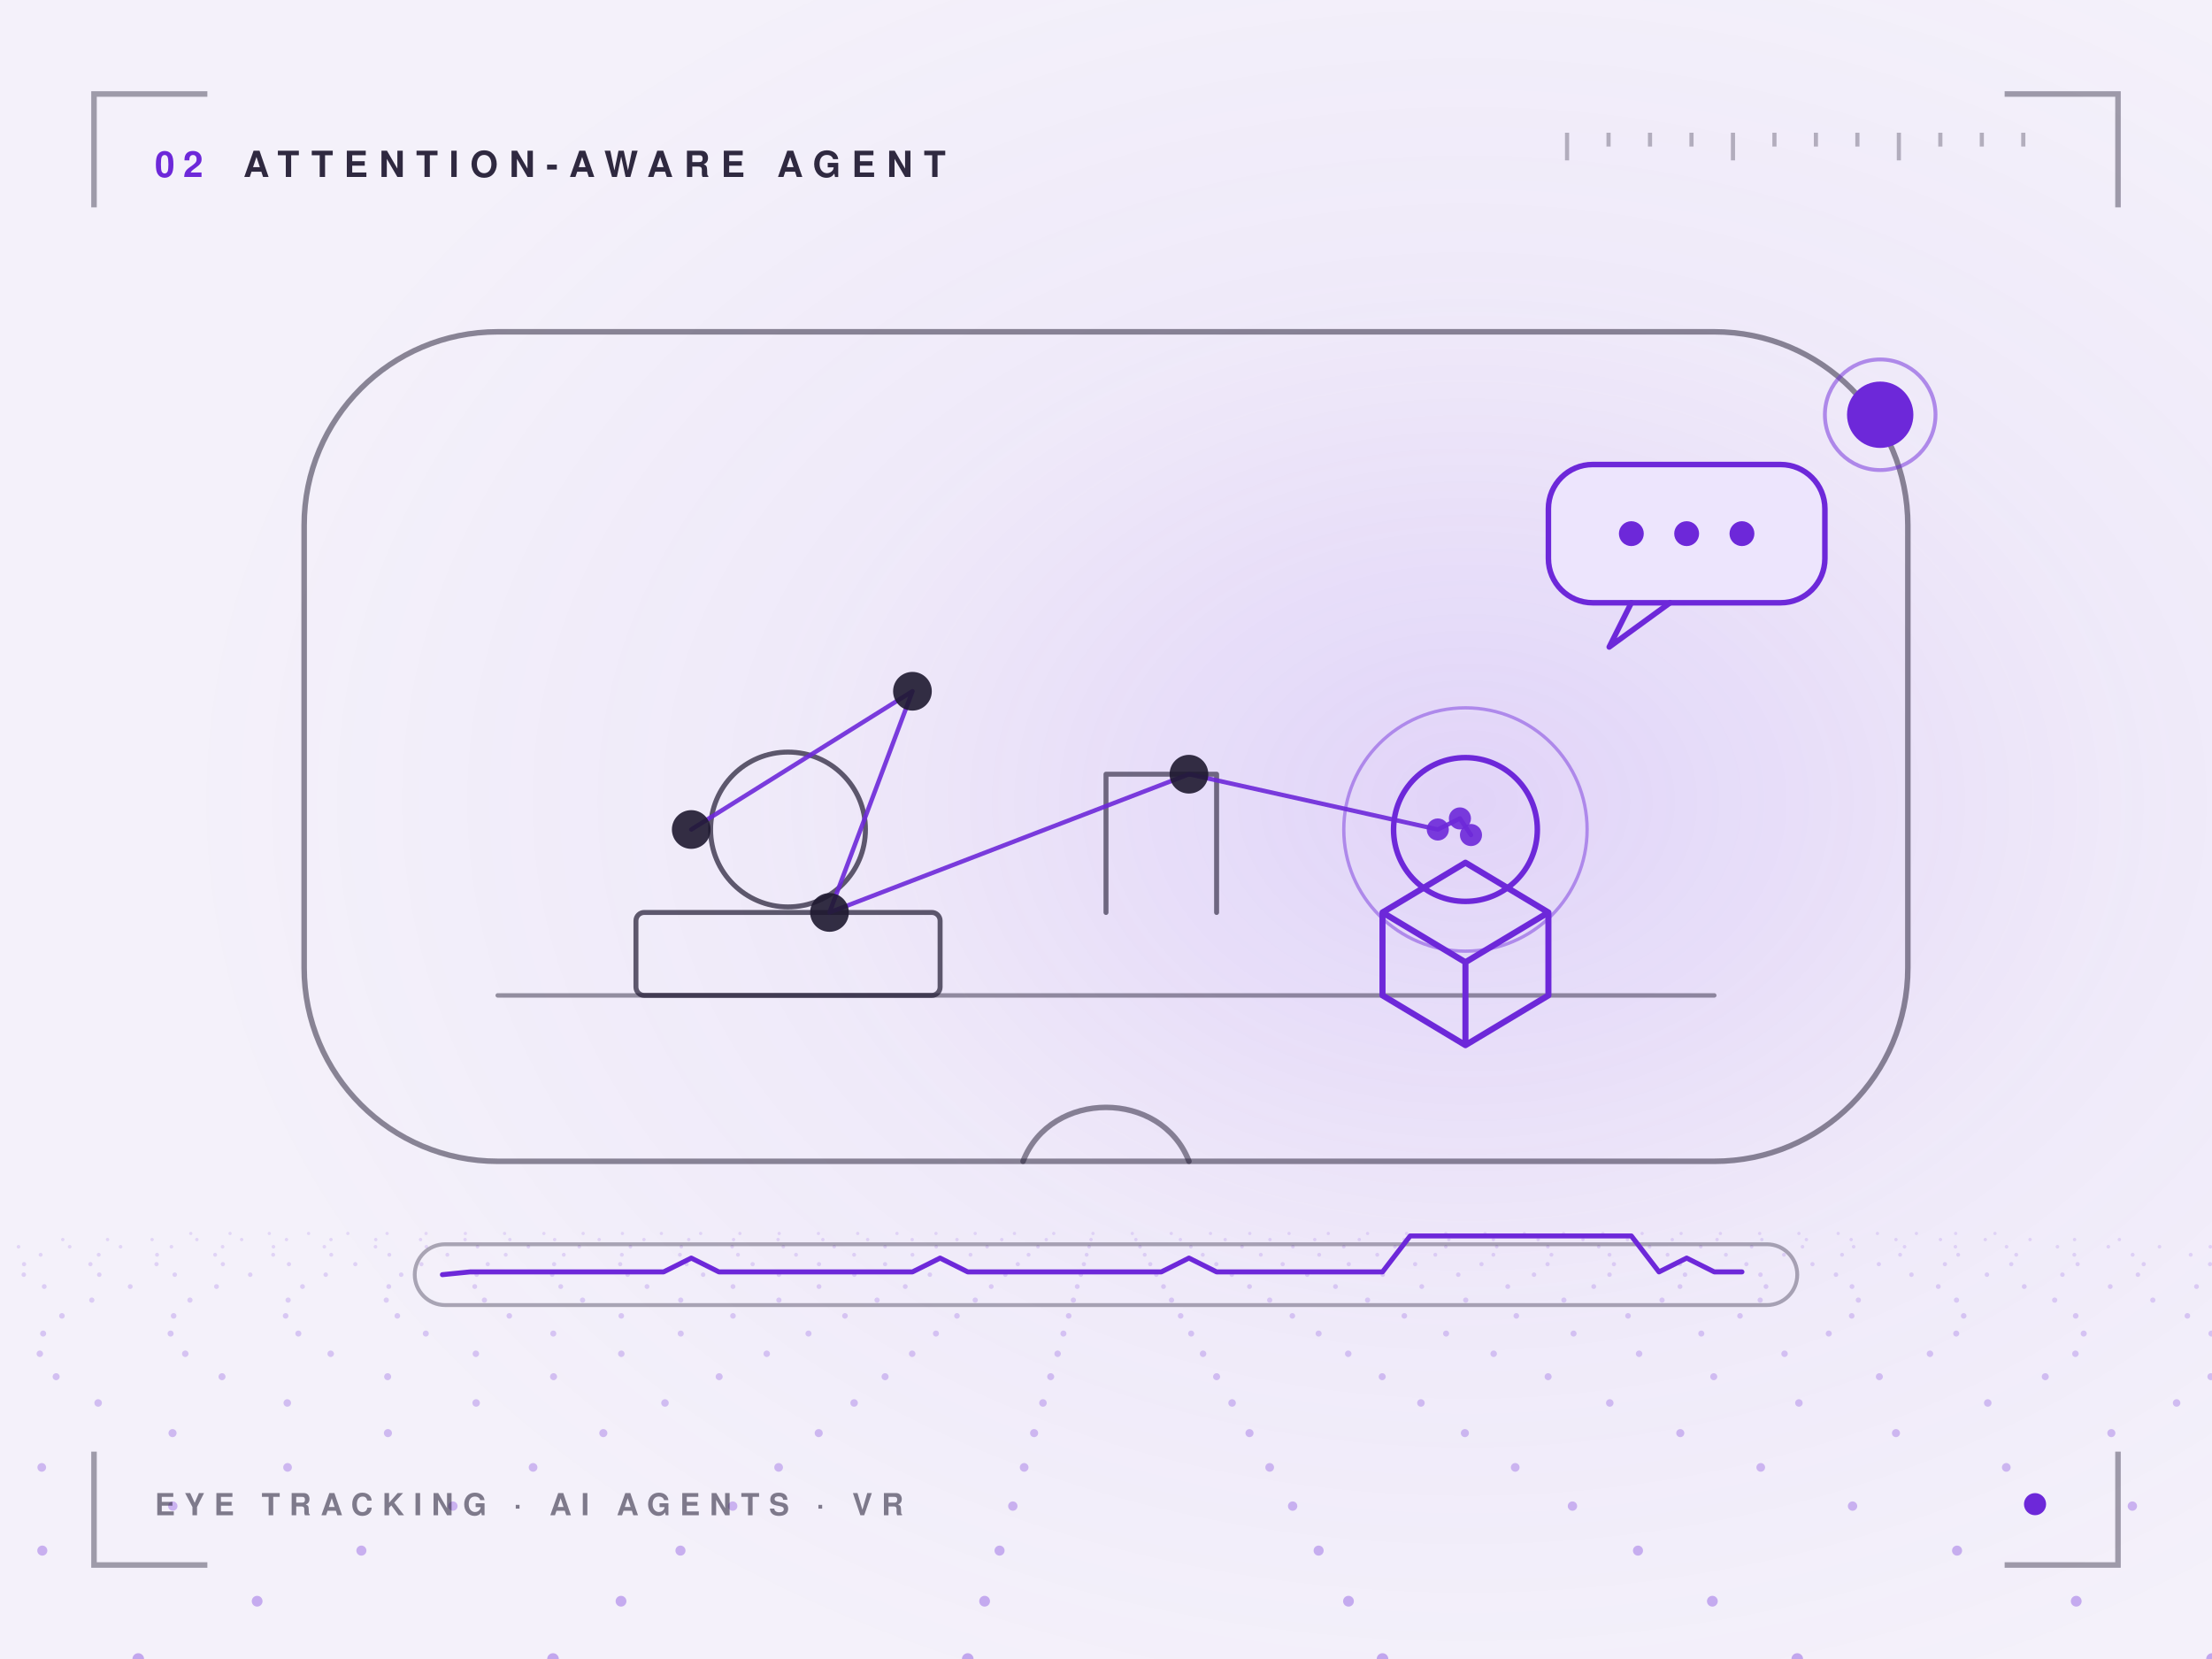
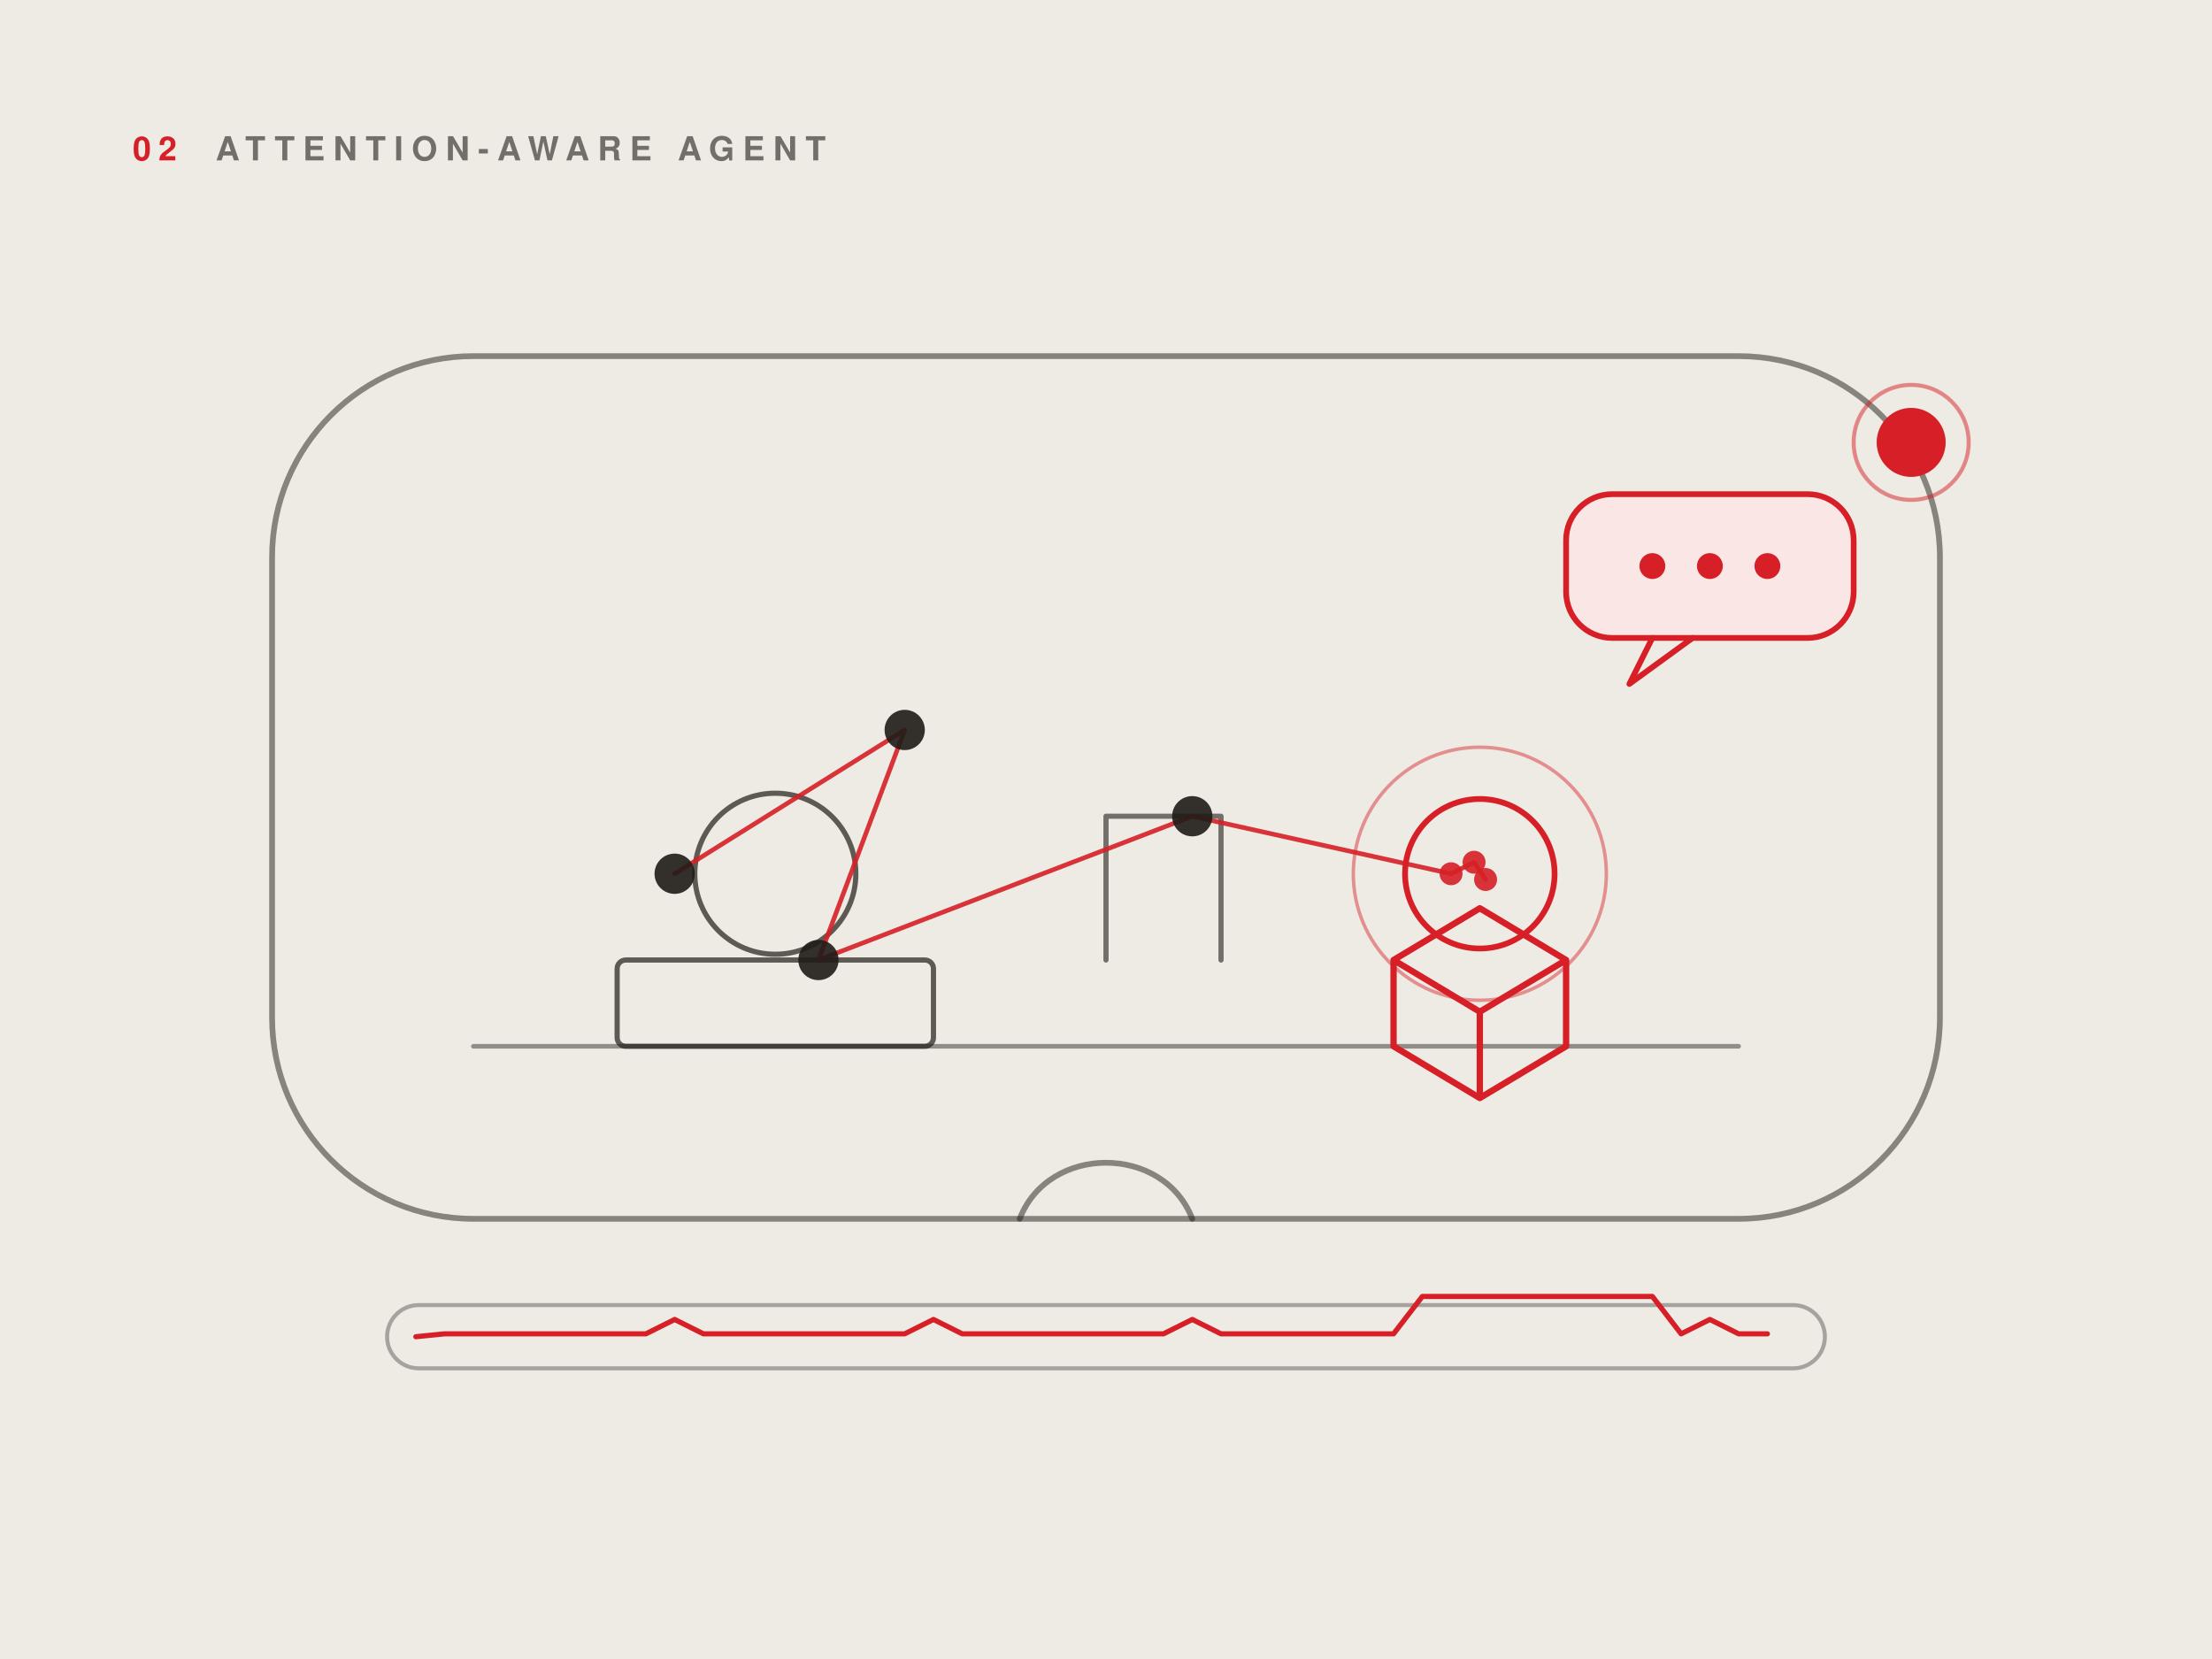
<svg xmlns="http://www.w3.org/2000/svg" viewBox="0 0 800 600" width="800" height="600" role="img">
-   <defs>
-     <radialGradient id="g" cx="66.2%" cy="48.3%" r="58%">
-       <stop offset="0" stop-color="#7C3AED" stop-opacity="0.16" />
-       <stop offset=".55" stop-color="#7C3AED" stop-opacity="0.035" />
-       <stop offset="1" stop-color="#7C3AED" stop-opacity="0" />
-     </radialGradient>
-     <filter id="glow">
-       <feOffset dx="0" dy="0" />
-     </filter>
-   </defs>
-   <rect width="800" height="600" fill="#F4F1FA" />
-   <rect width="800" height="600" fill="url(#g)" />
-   <g fill="#6D28D9">
-     <circle cx="50.0" cy="600.0" r="2.10" opacity="0.37" />
-     <circle cx="200.0" cy="600.0" r="2.10" opacity="0.37" />
-     <circle cx="350.0" cy="600.0" r="2.10" opacity="0.37" />
-     <circle cx="500.0" cy="600.0" r="2.10" opacity="0.37" />
-     <circle cx="650.0" cy="600.0" r="2.10" opacity="0.37" />
-     <circle cx="800.0" cy="600.0" r="2.10" opacity="0.37" />
-     <circle cx="93.0" cy="579.1" r="1.95" opacity="0.35" />
-     <circle cx="224.6" cy="579.1" r="1.95" opacity="0.35" />
-     <circle cx="356.1" cy="579.1" r="1.95" opacity="0.35" />
-     <circle cx="487.7" cy="579.1" r="1.95" opacity="0.35" />
-     <circle cx="619.3" cy="579.1" r="1.95" opacity="0.35" />
-     <circle cx="750.9" cy="579.1" r="1.95" opacity="0.35" />
-     <circle cx="15.3" cy="560.8" r="1.82" opacity="0.33" />
-     <circle cx="130.7" cy="560.8" r="1.82" opacity="0.33" />
-     <circle cx="246.1" cy="560.8" r="1.82" opacity="0.33" />
-     <circle cx="361.5" cy="560.8" r="1.82" opacity="0.33" />
-     <circle cx="476.9" cy="560.8" r="1.82" opacity="0.33" />
-     <circle cx="592.4" cy="560.8" r="1.82" opacity="0.33" />
-     <circle cx="707.8" cy="560.8" r="1.82" opacity="0.33" />
-     <circle cx="62.5" cy="544.7" r="1.69" opacity="0.31" />
-     <circle cx="163.8" cy="544.7" r="1.69" opacity="0.31" />
-     <circle cx="265.0" cy="544.7" r="1.69" opacity="0.31" />
-     <circle cx="366.3" cy="544.7" r="1.69" opacity="0.31" />
-     <circle cx="467.5" cy="544.7" r="1.69" opacity="0.31" />
-     <circle cx="568.7" cy="544.7" r="1.69" opacity="0.31" />
-     <circle cx="670.0" cy="544.7" r="1.69" opacity="0.31" />
-     <circle cx="771.2" cy="544.7" r="1.69" opacity="0.31" />
-     <circle cx="15.1" cy="530.7" r="1.57" opacity="0.29" />
-     <circle cx="104.0" cy="530.7" r="1.57" opacity="0.29" />
-     <circle cx="192.8" cy="530.7" r="1.57" opacity="0.29" />
-     <circle cx="281.6" cy="530.7" r="1.57" opacity="0.29" />
-     <circle cx="370.4" cy="530.7" r="1.57" opacity="0.29" />
-     <circle cx="459.2" cy="530.7" r="1.57" opacity="0.29" />
-     <circle cx="548.0" cy="530.7" r="1.57" opacity="0.29" />
-     <circle cx="636.8" cy="530.7" r="1.57" opacity="0.29" />
-     <circle cx="725.6" cy="530.7" r="1.57" opacity="0.29" />
-     <circle cx="62.4" cy="518.3" r="1.46" opacity="0.28" />
-     <circle cx="140.3" cy="518.3" r="1.46" opacity="0.28" />
-     <circle cx="218.2" cy="518.3" r="1.46" opacity="0.28" />
-     <circle cx="296.1" cy="518.3" r="1.46" opacity="0.28" />
-     <circle cx="374.0" cy="518.3" r="1.46" opacity="0.28" />
-     <circle cx="451.9" cy="518.3" r="1.46" opacity="0.28" />
-     <circle cx="529.8" cy="518.3" r="1.46" opacity="0.28" />
-     <circle cx="607.7" cy="518.3" r="1.46" opacity="0.28" />
-     <circle cx="685.7" cy="518.3" r="1.46" opacity="0.28" />
-     <circle cx="763.6" cy="518.3" r="1.46" opacity="0.28" />
-     <circle cx="35.5" cy="507.4" r="1.36" opacity="0.26" />
-     <circle cx="103.9" cy="507.4" r="1.36" opacity="0.26" />
-     <circle cx="172.2" cy="507.4" r="1.36" opacity="0.26" />
-     <circle cx="240.5" cy="507.4" r="1.36" opacity="0.26" />
-     <circle cx="308.9" cy="507.4" r="1.36" opacity="0.26" />
-     <circle cx="377.2" cy="507.4" r="1.36" opacity="0.26" />
-     <circle cx="445.6" cy="507.4" r="1.36" opacity="0.26" />
-     <circle cx="513.9" cy="507.4" r="1.36" opacity="0.26" />
-     <circle cx="582.2" cy="507.4" r="1.36" opacity="0.26" />
-     <circle cx="650.6" cy="507.4" r="1.36" opacity="0.26" />
-     <circle cx="718.9" cy="507.4" r="1.36" opacity="0.26" />
-     <circle cx="787.2" cy="507.4" r="1.36" opacity="0.26" />
-     <circle cx="20.3" cy="497.9" r="1.27" opacity="0.25" />
-     <circle cx="80.3" cy="497.9" r="1.27" opacity="0.25" />
-     <circle cx="140.2" cy="497.9" r="1.27" opacity="0.25" />
-     <circle cx="200.2" cy="497.9" r="1.27" opacity="0.25" />
-     <circle cx="260.1" cy="497.9" r="1.27" opacity="0.25" />
-     <circle cx="320.1" cy="497.9" r="1.27" opacity="0.25" />
-     <circle cx="380.0" cy="497.9" r="1.27" opacity="0.25" />
-     <circle cx="440.0" cy="497.9" r="1.27" opacity="0.25" />
-     <circle cx="499.9" cy="497.9" r="1.27" opacity="0.25" />
-     <circle cx="559.9" cy="497.9" r="1.27" opacity="0.25" />
-     <circle cx="619.8" cy="497.9" r="1.27" opacity="0.25" />
-     <circle cx="679.7" cy="497.9" r="1.27" opacity="0.25" />
-     <circle cx="739.7" cy="497.9" r="1.27" opacity="0.25" />
-     <circle cx="799.6" cy="497.9" r="1.27" opacity="0.25" />
-     <circle cx="14.4" cy="489.6" r="1.18" opacity="0.23" />
-     <circle cx="67.0" cy="489.6" r="1.18" opacity="0.23" />
-     <circle cx="119.6" cy="489.6" r="1.18" opacity="0.23" />
-     <circle cx="172.1" cy="489.6" r="1.18" opacity="0.23" />
-     <circle cx="224.7" cy="489.6" r="1.18" opacity="0.23" />
-     <circle cx="277.3" cy="489.6" r="1.18" opacity="0.23" />
-     <circle cx="329.9" cy="489.6" r="1.18" opacity="0.23" />
-     <circle cx="382.5" cy="489.6" r="1.18" opacity="0.23" />
-     <circle cx="435.1" cy="489.6" r="1.18" opacity="0.23" />
-     <circle cx="487.6" cy="489.6" r="1.18" opacity="0.23" />
-     <circle cx="540.2" cy="489.6" r="1.18" opacity="0.23" />
-     <circle cx="592.8" cy="489.6" r="1.18" opacity="0.23" />
-     <circle cx="645.4" cy="489.6" r="1.18" opacity="0.23" />
-     <circle cx="698.0" cy="489.6" r="1.18" opacity="0.23" />
-     <circle cx="750.6" cy="489.6" r="1.18" opacity="0.23" />
-     <circle cx="15.6" cy="482.3" r="1.10" opacity="0.22" />
-     <circle cx="61.7" cy="482.3" r="1.10" opacity="0.22" />
-     <circle cx="107.9" cy="482.3" r="1.10" opacity="0.22" />
-     <circle cx="154.0" cy="482.3" r="1.10" opacity="0.22" />
-     <circle cx="200.1" cy="482.3" r="1.10" opacity="0.22" />
-     <circle cx="246.2" cy="482.3" r="1.10" opacity="0.22" />
-     <circle cx="292.4" cy="482.3" r="1.10" opacity="0.22" />
-     <circle cx="338.5" cy="482.3" r="1.10" opacity="0.22" />
-     <circle cx="384.6" cy="482.3" r="1.10" opacity="0.22" />
-     <circle cx="430.8" cy="482.3" r="1.10" opacity="0.22" />
-     <circle cx="476.9" cy="482.3" r="1.10" opacity="0.22" />
-     <circle cx="523.0" cy="482.3" r="1.10" opacity="0.22" />
-     <circle cx="569.1" cy="482.3" r="1.10" opacity="0.22" />
-     <circle cx="615.3" cy="482.3" r="1.10" opacity="0.22" />
-     <circle cx="661.4" cy="482.3" r="1.10" opacity="0.22" />
-     <circle cx="707.5" cy="482.3" r="1.10" opacity="0.22" />
-     <circle cx="753.6" cy="482.3" r="1.10" opacity="0.22" />
-     <circle cx="799.8" cy="482.3" r="1.10" opacity="0.22" />
-     <circle cx="22.4" cy="475.9" r="1.02" opacity="0.21" />
-     <circle cx="62.8" cy="475.9" r="1.02" opacity="0.21" />
-     <circle cx="103.3" cy="475.9" r="1.02" opacity="0.21" />
-     <circle cx="143.7" cy="475.9" r="1.02" opacity="0.21" />
-     <circle cx="184.2" cy="475.9" r="1.02" opacity="0.21" />
-     <circle cx="224.7" cy="475.9" r="1.02" opacity="0.21" />
-     <circle cx="265.1" cy="475.9" r="1.02" opacity="0.21" />
-     <circle cx="305.6" cy="475.9" r="1.02" opacity="0.21" />
-     <circle cx="346.1" cy="475.9" r="1.02" opacity="0.21" />
-     <circle cx="386.5" cy="475.9" r="1.02" opacity="0.21" />
-     <circle cx="427.0" cy="475.9" r="1.02" opacity="0.21" />
-     <circle cx="467.4" cy="475.9" r="1.02" opacity="0.21" />
-     <circle cx="507.9" cy="475.9" r="1.02" opacity="0.21" />
-     <circle cx="548.4" cy="475.9" r="1.02" opacity="0.21" />
-     <circle cx="588.8" cy="475.9" r="1.02" opacity="0.21" />
-     <circle cx="629.3" cy="475.9" r="1.02" opacity="0.21" />
-     <circle cx="669.7" cy="475.9" r="1.02" opacity="0.21" />
-     <circle cx="710.2" cy="475.9" r="1.02" opacity="0.21" />
-     <circle cx="750.7" cy="475.9" r="1.02" opacity="0.21" />
-     <circle cx="791.1" cy="475.9" r="1.02" opacity="0.21" />
-     <circle cx="33.2" cy="470.2" r="0.95" opacity="0.19" />
-     <circle cx="68.7" cy="470.2" r="0.95" opacity="0.19" />
-     <circle cx="104.2" cy="470.2" r="0.95" opacity="0.19" />
-     <circle cx="139.7" cy="470.2" r="0.95" opacity="0.19" />
-     <circle cx="175.2" cy="470.2" r="0.95" opacity="0.19" />
-     <circle cx="210.7" cy="470.2" r="0.95" opacity="0.19" />
-     <circle cx="246.2" cy="470.2" r="0.95" opacity="0.19" />
-     <circle cx="281.7" cy="470.2" r="0.95" opacity="0.19" />
-     <circle cx="317.2" cy="470.2" r="0.95" opacity="0.19" />
-     <circle cx="352.7" cy="470.2" r="0.95" opacity="0.19" />
-     <circle cx="388.2" cy="470.2" r="0.95" opacity="0.19" />
-     <circle cx="423.7" cy="470.2" r="0.95" opacity="0.19" />
-     <circle cx="459.2" cy="470.2" r="0.95" opacity="0.19" />
-     <circle cx="494.6" cy="470.2" r="0.95" opacity="0.19" />
-     <circle cx="530.1" cy="470.2" r="0.95" opacity="0.19" />
-     <circle cx="565.6" cy="470.2" r="0.95" opacity="0.19" />
-     <circle cx="601.1" cy="470.2" r="0.95" opacity="0.19" />
-     <circle cx="636.6" cy="470.2" r="0.95" opacity="0.19" />
-     <circle cx="672.1" cy="470.2" r="0.95" opacity="0.19" />
-     <circle cx="707.6" cy="470.2" r="0.95" opacity="0.19" />
-     <circle cx="743.1" cy="470.2" r="0.95" opacity="0.19" />
-     <circle cx="778.6" cy="470.2" r="0.95" opacity="0.19" />
-     <circle cx="16.0" cy="465.3" r="0.88" opacity="0.18" />
-     <circle cx="47.1" cy="465.3" r="0.88" opacity="0.18" />
-     <circle cx="78.3" cy="465.3" r="0.88" opacity="0.18" />
-     <circle cx="109.4" cy="465.3" r="0.88" opacity="0.18" />
-     <circle cx="140.6" cy="465.3" r="0.88" opacity="0.18" />
-     <circle cx="171.7" cy="465.3" r="0.88" opacity="0.18" />
-     <circle cx="202.8" cy="465.3" r="0.88" opacity="0.18" />
-     <circle cx="234.0" cy="465.3" r="0.88" opacity="0.18" />
-     <circle cx="265.1" cy="465.3" r="0.88" opacity="0.18" />
-     <circle cx="296.2" cy="465.3" r="0.88" opacity="0.18" />
-     <circle cx="327.4" cy="465.3" r="0.88" opacity="0.18" />
-     <circle cx="358.5" cy="465.3" r="0.88" opacity="0.18" />
-     <circle cx="389.6" cy="465.3" r="0.88" opacity="0.18" />
-     <circle cx="420.8" cy="465.3" r="0.88" opacity="0.18" />
-     <circle cx="451.9" cy="465.3" r="0.88" opacity="0.18" />
-     <circle cx="483.0" cy="465.3" r="0.88" opacity="0.18" />
-     <circle cx="514.2" cy="465.3" r="0.88" opacity="0.18" />
-     <circle cx="545.3" cy="465.3" r="0.88" opacity="0.18" />
-     <circle cx="576.4" cy="465.3" r="0.88" opacity="0.18" />
-     <circle cx="607.6" cy="465.3" r="0.88" opacity="0.18" />
-     <circle cx="638.7" cy="465.3" r="0.88" opacity="0.18" />
-     <circle cx="669.8" cy="465.3" r="0.88" opacity="0.18" />
-     <circle cx="701.0" cy="465.3" r="0.88" opacity="0.18" />
-     <circle cx="732.1" cy="465.3" r="0.88" opacity="0.18" />
-     <circle cx="763.2" cy="465.3" r="0.88" opacity="0.18" />
-     <circle cx="794.4" cy="465.3" r="0.88" opacity="0.18" />
-     <circle cx="8.6" cy="461.0" r="0.82" opacity="0.17" />
-     <circle cx="35.9" cy="461.0" r="0.82" opacity="0.17" />
-     <circle cx="63.2" cy="461.0" r="0.82" opacity="0.17" />
-     <circle cx="90.5" cy="461.0" r="0.82" opacity="0.17" />
-     <circle cx="117.8" cy="461.0" r="0.82" opacity="0.17" />
-     <circle cx="145.1" cy="461.0" r="0.82" opacity="0.17" />
-     <circle cx="172.4" cy="461.0" r="0.82" opacity="0.17" />
-     <circle cx="199.7" cy="461.0" r="0.82" opacity="0.17" />
-     <circle cx="227.0" cy="461.0" r="0.82" opacity="0.17" />
-     <circle cx="254.3" cy="461.0" r="0.82" opacity="0.17" />
-     <circle cx="281.7" cy="461.0" r="0.82" opacity="0.17" />
-     <circle cx="309.0" cy="461.0" r="0.82" opacity="0.17" />
-     <circle cx="336.3" cy="461.0" r="0.82" opacity="0.17" />
-     <circle cx="363.6" cy="461.0" r="0.82" opacity="0.17" />
-     <circle cx="390.9" cy="461.0" r="0.82" opacity="0.17" />
-     <circle cx="418.2" cy="461.0" r="0.82" opacity="0.17" />
-     <circle cx="445.5" cy="461.0" r="0.82" opacity="0.17" />
-     <circle cx="472.8" cy="461.0" r="0.82" opacity="0.17" />
-     <circle cx="500.1" cy="461.0" r="0.82" opacity="0.17" />
-     <circle cx="527.4" cy="461.0" r="0.82" opacity="0.17" />
-     <circle cx="554.8" cy="461.0" r="0.82" opacity="0.17" />
-     <circle cx="582.1" cy="461.0" r="0.82" opacity="0.17" />
-     <circle cx="609.4" cy="461.0" r="0.82" opacity="0.17" />
-     <circle cx="636.7" cy="461.0" r="0.82" opacity="0.17" />
-     <circle cx="664.0" cy="461.0" r="0.82" opacity="0.17" />
-     <circle cx="691.3" cy="461.0" r="0.82" opacity="0.17" />
-     <circle cx="718.6" cy="461.0" r="0.82" opacity="0.17" />
-     <circle cx="745.9" cy="461.0" r="0.82" opacity="0.17" />
-     <circle cx="773.2" cy="461.0" r="0.82" opacity="0.17" />
-     <circle cx="8.7" cy="457.2" r="0.77" opacity="0.16" />
-     <circle cx="32.7" cy="457.2" r="0.77" opacity="0.16" />
-     <circle cx="56.6" cy="457.2" r="0.77" opacity="0.16" />
-     <circle cx="80.6" cy="457.2" r="0.77" opacity="0.16" />
-     <circle cx="104.5" cy="457.2" r="0.77" opacity="0.16" />
-     <circle cx="128.5" cy="457.2" r="0.77" opacity="0.16" />
-     <circle cx="152.4" cy="457.2" r="0.77" opacity="0.16" />
-     <circle cx="176.4" cy="457.2" r="0.77" opacity="0.16" />
-     <circle cx="200.4" cy="457.2" r="0.77" opacity="0.16" />
-     <circle cx="224.3" cy="457.2" r="0.77" opacity="0.16" />
-     <circle cx="248.3" cy="457.2" r="0.77" opacity="0.16" />
-     <circle cx="272.2" cy="457.2" r="0.77" opacity="0.16" />
-     <circle cx="296.2" cy="457.2" r="0.77" opacity="0.16" />
-     <circle cx="320.1" cy="457.2" r="0.77" opacity="0.16" />
-     <circle cx="344.1" cy="457.2" r="0.77" opacity="0.16" />
-     <circle cx="368.1" cy="457.2" r="0.77" opacity="0.16" />
-     <circle cx="392.0" cy="457.2" r="0.77" opacity="0.16" />
-     <circle cx="416.0" cy="457.2" r="0.77" opacity="0.16" />
-     <circle cx="439.9" cy="457.2" r="0.77" opacity="0.16" />
-     <circle cx="463.9" cy="457.2" r="0.77" opacity="0.16" />
-     <circle cx="487.8" cy="457.2" r="0.77" opacity="0.16" />
-     <circle cx="511.8" cy="457.2" r="0.77" opacity="0.16" />
-     <circle cx="535.8" cy="457.2" r="0.77" opacity="0.16" />
-     <circle cx="559.7" cy="457.2" r="0.77" opacity="0.16" />
-     <circle cx="583.7" cy="457.2" r="0.77" opacity="0.16" />
-     <circle cx="607.6" cy="457.2" r="0.77" opacity="0.16" />
-     <circle cx="631.6" cy="457.2" r="0.77" opacity="0.16" />
-     <circle cx="655.5" cy="457.2" r="0.77" opacity="0.16" />
-     <circle cx="679.5" cy="457.2" r="0.77" opacity="0.16" />
-     <circle cx="703.4" cy="457.2" r="0.77" opacity="0.16" />
-     <circle cx="727.4" cy="457.2" r="0.77" opacity="0.16" />
-     <circle cx="751.4" cy="457.2" r="0.77" opacity="0.16" />
-     <circle cx="775.3" cy="457.2" r="0.77" opacity="0.16" />
-     <circle cx="799.3" cy="457.2" r="0.77" opacity="0.16" />
-     <circle cx="14.7" cy="453.8" r="0.71" opacity="0.15" />
-     <circle cx="35.7" cy="453.8" r="0.71" opacity="0.15" />
-     <circle cx="56.8" cy="453.8" r="0.71" opacity="0.15" />
-     <circle cx="77.8" cy="453.8" r="0.71" opacity="0.15" />
-     <circle cx="98.8" cy="453.8" r="0.71" opacity="0.15" />
-     <circle cx="119.8" cy="453.8" r="0.71" opacity="0.15" />
-     <circle cx="140.8" cy="453.8" r="0.71" opacity="0.15" />
-     <circle cx="161.8" cy="453.8" r="0.71" opacity="0.15" />
-     <circle cx="182.9" cy="453.8" r="0.71" opacity="0.15" />
-     <circle cx="203.9" cy="453.8" r="0.71" opacity="0.15" />
-     <circle cx="224.9" cy="453.8" r="0.71" opacity="0.15" />
-     <circle cx="245.9" cy="453.8" r="0.71" opacity="0.15" />
-     <circle cx="266.9" cy="453.8" r="0.71" opacity="0.15" />
-     <circle cx="287.9" cy="453.8" r="0.71" opacity="0.15" />
-     <circle cx="308.9" cy="453.8" r="0.71" opacity="0.15" />
-     <circle cx="330.0" cy="453.8" r="0.71" opacity="0.15" />
-     <circle cx="351.0" cy="453.8" r="0.71" opacity="0.15" />
-     <circle cx="372.0" cy="453.8" r="0.71" opacity="0.15" />
-     <circle cx="393.0" cy="453.8" r="0.71" opacity="0.15" />
-     <circle cx="414.0" cy="453.8" r="0.71" opacity="0.15" />
-     <circle cx="435.0" cy="453.8" r="0.71" opacity="0.15" />
-     <circle cx="456.0" cy="453.8" r="0.71" opacity="0.15" />
-     <circle cx="477.1" cy="453.8" r="0.71" opacity="0.15" />
-     <circle cx="498.1" cy="453.8" r="0.71" opacity="0.15" />
-     <circle cx="519.1" cy="453.8" r="0.71" opacity="0.15" />
-     <circle cx="540.1" cy="453.8" r="0.71" opacity="0.15" />
-     <circle cx="561.1" cy="453.8" r="0.71" opacity="0.15" />
-     <circle cx="582.1" cy="453.8" r="0.71" opacity="0.15" />
-     <circle cx="603.1" cy="453.8" r="0.71" opacity="0.15" />
-     <circle cx="624.2" cy="453.8" r="0.71" opacity="0.15" />
-     <circle cx="645.2" cy="453.8" r="0.71" opacity="0.15" />
-     <circle cx="666.2" cy="453.8" r="0.71" opacity="0.15" />
-     <circle cx="687.2" cy="453.8" r="0.71" opacity="0.15" />
-     <circle cx="708.2" cy="453.8" r="0.71" opacity="0.15" />
-     <circle cx="729.2" cy="453.8" r="0.71" opacity="0.15" />
-     <circle cx="750.2" cy="453.8" r="0.71" opacity="0.15" />
-     <circle cx="771.3" cy="453.8" r="0.71" opacity="0.15" />
-     <circle cx="792.3" cy="453.8" r="0.71" opacity="0.15" />
-     <circle cx="6.7" cy="450.9" r="0.66" opacity="0.14" />
-     <circle cx="25.2" cy="450.9" r="0.66" opacity="0.14" />
-     <circle cx="43.6" cy="450.9" r="0.66" opacity="0.14" />
-     <circle cx="62.0" cy="450.9" r="0.66" opacity="0.14" />
-     <circle cx="80.5" cy="450.9" r="0.66" opacity="0.14" />
-     <circle cx="98.9" cy="450.9" r="0.66" opacity="0.14" />
-     <circle cx="117.3" cy="450.9" r="0.66" opacity="0.14" />
-     <circle cx="135.8" cy="450.9" r="0.66" opacity="0.14" />
-     <circle cx="154.2" cy="450.9" r="0.66" opacity="0.14" />
-     <circle cx="172.7" cy="450.9" r="0.66" opacity="0.14" />
-     <circle cx="191.1" cy="450.9" r="0.66" opacity="0.14" />
-     <circle cx="209.5" cy="450.9" r="0.66" opacity="0.14" />
-     <circle cx="228.0" cy="450.9" r="0.66" opacity="0.14" />
-     <circle cx="246.4" cy="450.9" r="0.66" opacity="0.14" />
-     <circle cx="264.8" cy="450.9" r="0.66" opacity="0.14" />
-     <circle cx="283.3" cy="450.9" r="0.66" opacity="0.14" />
-     <circle cx="301.7" cy="450.9" r="0.66" opacity="0.14" />
-     <circle cx="320.1" cy="450.9" r="0.66" opacity="0.14" />
-     <circle cx="338.6" cy="450.9" r="0.66" opacity="0.14" />
-     <circle cx="357.0" cy="450.9" r="0.66" opacity="0.14" />
-     <circle cx="375.4" cy="450.9" r="0.66" opacity="0.14" />
-     <circle cx="393.9" cy="450.9" r="0.66" opacity="0.14" />
-     <circle cx="412.3" cy="450.9" r="0.66" opacity="0.14" />
-     <circle cx="430.7" cy="450.9" r="0.66" opacity="0.14" />
-     <circle cx="449.2" cy="450.9" r="0.66" opacity="0.14" />
-     <circle cx="467.6" cy="450.9" r="0.66" opacity="0.14" />
-     <circle cx="486.0" cy="450.9" r="0.66" opacity="0.14" />
-     <circle cx="504.5" cy="450.9" r="0.66" opacity="0.14" />
-     <circle cx="522.9" cy="450.9" r="0.66" opacity="0.14" />
-     <circle cx="541.3" cy="450.9" r="0.66" opacity="0.14" />
-     <circle cx="559.8" cy="450.9" r="0.66" opacity="0.14" />
-     <circle cx="578.2" cy="450.9" r="0.66" opacity="0.14" />
-     <circle cx="596.6" cy="450.9" r="0.66" opacity="0.14" />
-     <circle cx="615.1" cy="450.9" r="0.66" opacity="0.14" />
-     <circle cx="633.5" cy="450.9" r="0.66" opacity="0.14" />
-     <circle cx="651.9" cy="450.9" r="0.66" opacity="0.14" />
-     <circle cx="670.4" cy="450.9" r="0.66" opacity="0.14" />
-     <circle cx="688.8" cy="450.9" r="0.66" opacity="0.14" />
-     <circle cx="707.2" cy="450.9" r="0.66" opacity="0.14" />
-     <circle cx="725.7" cy="450.9" r="0.66" opacity="0.14" />
-     <circle cx="744.1" cy="450.9" r="0.66" opacity="0.14" />
-     <circle cx="762.5" cy="450.9" r="0.66" opacity="0.14" />
-     <circle cx="781.0" cy="450.9" r="0.66" opacity="0.14" />
-     <circle cx="799.4" cy="450.9" r="0.66" opacity="0.14" />
-     <circle cx="22.7" cy="448.3" r="0.62" opacity="0.14" />
-     <circle cx="38.9" cy="448.3" r="0.62" opacity="0.14" />
-     <circle cx="55.0" cy="448.3" r="0.62" opacity="0.14" />
-     <circle cx="71.2" cy="448.3" r="0.62" opacity="0.14" />
-     <circle cx="87.4" cy="448.3" r="0.62" opacity="0.14" />
-     <circle cx="103.6" cy="448.3" r="0.62" opacity="0.14" />
-     <circle cx="119.7" cy="448.3" r="0.62" opacity="0.14" />
-     <circle cx="135.9" cy="448.3" r="0.62" opacity="0.14" />
-     <circle cx="152.1" cy="448.3" r="0.62" opacity="0.14" />
-     <circle cx="168.2" cy="448.3" r="0.62" opacity="0.14" />
-     <circle cx="184.4" cy="448.3" r="0.62" opacity="0.14" />
-     <circle cx="200.6" cy="448.3" r="0.62" opacity="0.14" />
-     <circle cx="216.7" cy="448.3" r="0.62" opacity="0.14" />
-     <circle cx="232.9" cy="448.3" r="0.62" opacity="0.14" />
-     <circle cx="249.1" cy="448.3" r="0.62" opacity="0.14" />
-     <circle cx="265.3" cy="448.3" r="0.62" opacity="0.14" />
-     <circle cx="281.4" cy="448.3" r="0.62" opacity="0.14" />
-     <circle cx="297.6" cy="448.3" r="0.62" opacity="0.14" />
-     <circle cx="313.8" cy="448.3" r="0.62" opacity="0.14" />
-     <circle cx="329.9" cy="448.3" r="0.62" opacity="0.14" />
-     <circle cx="346.1" cy="448.3" r="0.62" opacity="0.14" />
-     <circle cx="362.3" cy="448.3" r="0.62" opacity="0.14" />
-     <circle cx="378.4" cy="448.3" r="0.62" opacity="0.14" />
-     <circle cx="394.6" cy="448.3" r="0.62" opacity="0.14" />
-     <circle cx="410.8" cy="448.3" r="0.62" opacity="0.14" />
-     <circle cx="426.9" cy="448.3" r="0.62" opacity="0.14" />
-     <circle cx="443.1" cy="448.3" r="0.62" opacity="0.14" />
-     <circle cx="459.3" cy="448.3" r="0.62" opacity="0.14" />
-     <circle cx="475.5" cy="448.3" r="0.62" opacity="0.14" />
-     <circle cx="491.6" cy="448.3" r="0.62" opacity="0.14" />
-     <circle cx="507.8" cy="448.3" r="0.62" opacity="0.14" />
-     <circle cx="524.0" cy="448.3" r="0.62" opacity="0.14" />
-     <circle cx="540.1" cy="448.3" r="0.62" opacity="0.14" />
-     <circle cx="556.3" cy="448.3" r="0.62" opacity="0.14" />
-     <circle cx="572.5" cy="448.3" r="0.62" opacity="0.14" />
-     <circle cx="588.6" cy="448.3" r="0.62" opacity="0.14" />
-     <circle cx="604.8" cy="448.3" r="0.62" opacity="0.14" />
-     <circle cx="621.0" cy="448.3" r="0.62" opacity="0.14" />
-     <circle cx="637.2" cy="448.3" r="0.62" opacity="0.14" />
-     <circle cx="653.3" cy="448.3" r="0.62" opacity="0.14" />
-     <circle cx="669.5" cy="448.3" r="0.62" opacity="0.14" />
-     <circle cx="685.7" cy="448.3" r="0.62" opacity="0.14" />
-     <circle cx="701.8" cy="448.3" r="0.62" opacity="0.14" />
-     <circle cx="718.0" cy="448.3" r="0.62" opacity="0.14" />
-     <circle cx="734.2" cy="448.3" r="0.62" opacity="0.14" />
-     <circle cx="750.3" cy="448.3" r="0.62" opacity="0.14" />
-     <circle cx="766.5" cy="448.3" r="0.62" opacity="0.14" />
-     <circle cx="69.0" cy="446.1" r="0.60" opacity="0.13" />
-     <circle cx="83.2" cy="446.1" r="0.60" opacity="0.13" />
-     <circle cx="97.4" cy="446.1" r="0.60" opacity="0.13" />
-     <circle cx="111.6" cy="446.1" r="0.60" opacity="0.13" />
-     <circle cx="125.8" cy="446.1" r="0.60" opacity="0.13" />
-     <circle cx="140.0" cy="446.1" r="0.60" opacity="0.13" />
-     <circle cx="154.1" cy="446.1" r="0.60" opacity="0.13" />
-     <circle cx="168.3" cy="446.1" r="0.60" opacity="0.13" />
-     <circle cx="182.5" cy="446.1" r="0.60" opacity="0.13" />
-     <circle cx="196.7" cy="446.1" r="0.60" opacity="0.13" />
-     <circle cx="210.9" cy="446.1" r="0.60" opacity="0.13" />
-     <circle cx="225.1" cy="446.1" r="0.60" opacity="0.13" />
-     <circle cx="239.2" cy="446.1" r="0.60" opacity="0.13" />
-     <circle cx="253.4" cy="446.1" r="0.60" opacity="0.13" />
-     <circle cx="267.6" cy="446.1" r="0.60" opacity="0.13" />
-     <circle cx="281.8" cy="446.1" r="0.60" opacity="0.13" />
-     <circle cx="296.0" cy="446.1" r="0.60" opacity="0.13" />
-     <circle cx="310.2" cy="446.1" r="0.60" opacity="0.13" />
-     <circle cx="324.4" cy="446.1" r="0.60" opacity="0.13" />
-     <circle cx="338.5" cy="446.1" r="0.60" opacity="0.13" />
-     <circle cx="352.7" cy="446.1" r="0.60" opacity="0.13" />
-     <circle cx="366.9" cy="446.1" r="0.60" opacity="0.13" />
-     <circle cx="381.1" cy="446.1" r="0.60" opacity="0.13" />
-     <circle cx="395.3" cy="446.1" r="0.60" opacity="0.13" />
-     <circle cx="409.5" cy="446.1" r="0.60" opacity="0.13" />
-     <circle cx="423.6" cy="446.1" r="0.60" opacity="0.13" />
-     <circle cx="437.8" cy="446.1" r="0.60" opacity="0.13" />
-     <circle cx="452.0" cy="446.1" r="0.60" opacity="0.13" />
-     <circle cx="466.2" cy="446.1" r="0.60" opacity="0.13" />
-     <circle cx="480.4" cy="446.1" r="0.60" opacity="0.13" />
-     <circle cx="494.6" cy="446.1" r="0.60" opacity="0.13" />
-     <circle cx="508.7" cy="446.1" r="0.60" opacity="0.13" />
-     <circle cx="522.9" cy="446.1" r="0.60" opacity="0.13" />
-     <circle cx="537.1" cy="446.1" r="0.60" opacity="0.13" />
-     <circle cx="551.3" cy="446.1" r="0.60" opacity="0.13" />
-     <circle cx="565.5" cy="446.1" r="0.60" opacity="0.13" />
-     <circle cx="579.7" cy="446.1" r="0.60" opacity="0.13" />
-     <circle cx="593.9" cy="446.1" r="0.60" opacity="0.13" />
-     <circle cx="608.0" cy="446.1" r="0.60" opacity="0.13" />
-     <circle cx="622.2" cy="446.1" r="0.60" opacity="0.13" />
-     <circle cx="636.4" cy="446.1" r="0.60" opacity="0.13" />
-     <circle cx="650.6" cy="446.1" r="0.60" opacity="0.13" />
-     <circle cx="664.8" cy="446.1" r="0.60" opacity="0.13" />
-     <circle cx="679.0" cy="446.1" r="0.60" opacity="0.13" />
-     <circle cx="693.1" cy="446.1" r="0.60" opacity="0.13" />
-     <circle cx="707.3" cy="446.1" r="0.60" opacity="0.13" />
-     <circle cx="721.5" cy="446.1" r="0.60" opacity="0.13" />
+   <rect width="800" height="600" fill="#EEEBE5" />
+   <g transform="translate(400 316) scale(1.04) translate(-400 -300)">
+     <rect x="110.0" y="120.0" width="580.0" height="300.0" rx="70" stroke="#1F1B16" stroke-width="2" fill="none" opacity="0.5" />
+     <path d="M370 420c10-26 50-26 60 0" stroke="#1F1B16" stroke-width="2" fill="none" stroke-linecap="round" stroke-linejoin="round" opacity="0.5" />
+     <path d="M180 360h440" stroke="#1F1B16" stroke-width="1.6" fill="none" stroke-linecap="round" stroke-linejoin="round" opacity="0.45" />
+     <rect x="230.0" y="330.0" width="110.0" height="30.0" rx="3" stroke="#1F1B16" stroke-width="1.8" fill="none" opacity="0.7" />
+     <circle cx="285.0" cy="300.0" r="28" stroke="#1F1B16" stroke-width="1.8" fill="none" opacity="0.7" />
+     <path d="M500 330l30-18 30 18v30l-30 18-30-18zM500 330l30 18 30-18M530 348v30" stroke="#D61F26" stroke-width="2.2" fill="none" stroke-linecap="round" stroke-linejoin="round" opacity="1" />
+     <path d="M400 330v-50h40v50" stroke="#1F1B16" stroke-width="1.8" fill="none" stroke-linecap="round" stroke-linejoin="round" opacity="0.6" />
+     <path d="M250 300 L330 250 L300 330 L430 280 L520 300 L528 296 L532 302" stroke="#D61F26" stroke-width="1.6" fill="none" stroke-linecap="round" stroke-linejoin="round" opacity="0.9" />
+     <circle cx="250.0" cy="300.0" r="7" fill="#1F1B16" opacity="0.9" />
+     <circle cx="330.0" cy="250.0" r="7" fill="#1F1B16" opacity="0.9" />
+     <circle cx="300.0" cy="330.0" r="7" fill="#1F1B16" opacity="0.9" />
+     <circle cx="430.0" cy="280.0" r="7" fill="#1F1B16" opacity="0.9" />
+     <circle cx="520.0" cy="300.0" r="4" fill="#D61F26" opacity="0.9" />
+     <circle cx="528.0" cy="296.0" r="4" fill="#D61F26" opacity="0.9" />
+     <circle cx="532.0" cy="302.0" r="4" fill="#D61F26" opacity="0.9" />
+     <circle cx="530.0" cy="300.0" r="26" stroke="#D61F26" stroke-width="2" fill="none" opacity="1" />
+     <circle cx="530.0" cy="300.0" r="44" stroke="#D61F26" stroke-width="1.2" fill="none" opacity="0.45" />
+     <rect x="560.0" y="168.0" width="100.0" height="50.0" rx="16" stroke="#D61F26" stroke-width="2" fill="#FBE6E6" opacity="1" />
+     <path d="M590 218l-8 16 22-16" stroke="#D61F26" stroke-width="2" fill="none" stroke-linecap="round" stroke-linejoin="round" opacity="1" />
+     <circle cx="590.0" cy="193.0" r="4.5" fill="#D61F26" opacity="1" />
+     <circle cx="610.0" cy="193.0" r="4.5" fill="#D61F26" opacity="1" />
+     <circle cx="630.0" cy="193.0" r="4.5" fill="#D61F26" opacity="1" />
+     <circle cx="680.0" cy="150.0" r="12" fill="#D61F26" opacity="1" />
+     <circle cx="680.0" cy="150.0" r="20" stroke="#D61F26" stroke-width="1.4" fill="none" opacity="0.5" />
+     <rect x="150.0" y="450.0" width="500.0" height="22.0" rx="11" stroke="#1F1B16" stroke-width="1.4" fill="none" opacity="0.35" />
+     <path d="M160 461 L170 460 L180 460 L190 460 L200 460 L210 460 L220 460 L230 460 L240 460 L250 455 L260 460 L270 460 L280 460 L290 460 L300 460 L310 460 L320 460 L330 460 L340 455 L350 460 L360 460 L370 460 L380 460 L390 460 L400 460 L410 460 L420 460 L430 455 L440 460 L450 460 L460 460 L470 460 L480 460 L490 460 L500 460 L510 447 L520 447 L530 447 L540 447 L550 447 L560 447 L570 447 L580 447 L590 447 L600 460 L610 455 L620 460 L630 460" stroke="#D61F26" stroke-width="1.8" fill="none" stroke-linecap="round" stroke-linejoin="round" opacity="1" />
  </g>
-   <g filter="url(#glow)">
-     <rect x="110.0" y="120.0" width="580.0" height="300.0" rx="70" stroke="#1E1830" stroke-width="2" fill="none" opacity="0.5" />
-     <path d="M370 420c10-26 50-26 60 0" stroke="#1E1830" stroke-width="2" fill="none" stroke-linecap="round" stroke-linejoin="round" opacity="0.5" />
-     <path d="M180 360h440" stroke="#1E1830" stroke-width="1.6" fill="none" stroke-linecap="round" stroke-linejoin="round" opacity="0.45" />
-     <rect x="230.0" y="330.0" width="110.0" height="30.0" rx="3" stroke="#1E1830" stroke-width="1.8" fill="none" opacity="0.7" />
-     <circle cx="285.0" cy="300.0" r="28" stroke="#1E1830" stroke-width="1.8" fill="none" opacity="0.7" />
-     <path d="M500 330l30-18 30 18v30l-30 18-30-18zM500 330l30 18 30-18M530 348v30" stroke="#6D28D9" stroke-width="2.2" fill="none" stroke-linecap="round" stroke-linejoin="round" opacity="1" />
-     <path d="M400 330v-50h40v50" stroke="#1E1830" stroke-width="1.8" fill="none" stroke-linecap="round" stroke-linejoin="round" opacity="0.6" />
-     <path d="M250 300 L330 250 L300 330 L430 280 L520 300 L528 296 L532 302" stroke="#6D28D9" stroke-width="1.6" fill="none" stroke-linecap="round" stroke-linejoin="round" opacity="0.9" />
-     <circle cx="250.0" cy="300.0" r="7" fill="#1E1830" opacity="0.9" />
-     <circle cx="330.0" cy="250.0" r="7" fill="#1E1830" opacity="0.9" />
-     <circle cx="300.0" cy="330.0" r="7" fill="#1E1830" opacity="0.9" />
-     <circle cx="430.0" cy="280.0" r="7" fill="#1E1830" opacity="0.9" />
-     <circle cx="520.0" cy="300.0" r="4" fill="#6D28D9" opacity="0.9" />
-     <circle cx="528.0" cy="296.0" r="4" fill="#6D28D9" opacity="0.9" />
-     <circle cx="532.0" cy="302.0" r="4" fill="#6D28D9" opacity="0.9" />
-     <circle cx="530.0" cy="300.0" r="26" stroke="#6D28D9" stroke-width="2" fill="none" opacity="1" />
-     <circle cx="530.0" cy="300.0" r="44" stroke="#6D28D9" stroke-width="1.2" fill="none" opacity="0.45" />
-     <rect x="560.0" y="168.0" width="100.0" height="50.0" rx="16" stroke="#6D28D9" stroke-width="2" fill="#EDE5FD" opacity="1" />
-     <path d="M590 218l-8 16 22-16" stroke="#6D28D9" stroke-width="2" fill="none" stroke-linecap="round" stroke-linejoin="round" opacity="1" />
-     <circle cx="590.0" cy="193.0" r="4.5" fill="#6D28D9" opacity="1" />
-     <circle cx="610.0" cy="193.0" r="4.5" fill="#6D28D9" opacity="1" />
-     <circle cx="630.0" cy="193.0" r="4.5" fill="#6D28D9" opacity="1" />
-     <circle cx="680.0" cy="150.0" r="12" fill="#6D28D9" opacity="1" />
-     <circle cx="680.0" cy="150.0" r="20" stroke="#6D28D9" stroke-width="1.4" fill="none" opacity="0.5" />
-     <rect x="150.0" y="450.0" width="500.0" height="22.0" rx="11" stroke="#1E1830" stroke-width="1.4" fill="none" opacity="0.35" />
-     <path d="M160 461 L170 460 L180 460 L190 460 L200 460 L210 460 L220 460 L230 460 L240 460 L250 455 L260 460 L270 460 L280 460 L290 460 L300 460 L310 460 L320 460 L330 460 L340 455 L350 460 L360 460 L370 460 L380 460 L390 460 L400 460 L410 460 L420 460 L430 455 L440 460 L450 460 L460 460 L470 460 L480 460 L490 460 L500 460 L510 447 L520 447 L530 447 L540 447 L550 447 L560 447 L570 447 L580 447 L590 447 L600 460 L610 455 L620 460 L630 460" stroke="#6D28D9" stroke-width="1.8" fill="none" stroke-linecap="round" stroke-linejoin="round" opacity="1" />
-   </g>
-   <g stroke="#1E1830" stroke-width="2" fill="none" opacity=".4" stroke-linecap="square">
-     <path d="M34 74V34h40" />
-     <path d="M766 74V34h-40" />
-     <path d="M34 526v40h40" />
-     <path d="M766 526v40h-40" />
-   </g>
-   <g fill="#1E1830" opacity=".3">
-     <rect x="566" y="48" width="1.5" height="10" />
-     <rect x="581" y="48" width="1.5" height="5" />
-     <rect x="596" y="48" width="1.5" height="5" />
-     <rect x="611" y="48" width="1.5" height="5" />
-     <rect x="626" y="48" width="1.5" height="10" />
-     <rect x="641" y="48" width="1.5" height="5" />
-     <rect x="656" y="48" width="1.5" height="5" />
-     <rect x="671" y="48" width="1.5" height="5" />
-     <rect x="686" y="48" width="1.5" height="10" />
-     <rect x="701" y="48" width="1.5" height="5" />
-     <rect x="716" y="48" width="1.5" height="5" />
-     <rect x="731" y="48" width="1.5" height="5" />
-   </g>
-   <text x="56" y="64" text-anchor="start" font-family="Figtree, 'Segoe UI', Helvetica, Arial, sans-serif" font-size="13" font-weight="700" letter-spacing="3" fill="#6D28D9" opacity="1">02</text>
-   <text x="88" y="64" text-anchor="start" font-family="Figtree, 'Segoe UI', Helvetica, Arial, sans-serif" font-size="13" font-weight="600" letter-spacing="4" fill="#1E1830" opacity="0.92">ATTENTION-AWARE AGENT</text>
-   <text x="56" y="548" text-anchor="start" font-family="Figtree, 'Segoe UI', Helvetica, Arial, sans-serif" font-size="11" font-weight="600" letter-spacing="3.4" fill="#1E1830" opacity="0.55">EYE TRACKING  ·  AI AGENTS  ·  VR</text>
-   <circle cx="736.0" cy="544.0" r="4" fill="#6D28D9" opacity="1" />
+   <text x="48" y="58" text-anchor="start" font-family="Figtree, 'Segoe UI', Helvetica, Arial, sans-serif" font-size="12" font-weight="700" letter-spacing="2.6" fill="#D61F26" opacity="1">02</text>
+   <text x="78" y="58" text-anchor="start" font-family="Figtree, 'Segoe UI', Helvetica, Arial, sans-serif" font-size="12" font-weight="600" letter-spacing="3" fill="#1F1B16" opacity="0.6">ATTENTION-AWARE AGENT</text>
</svg>
